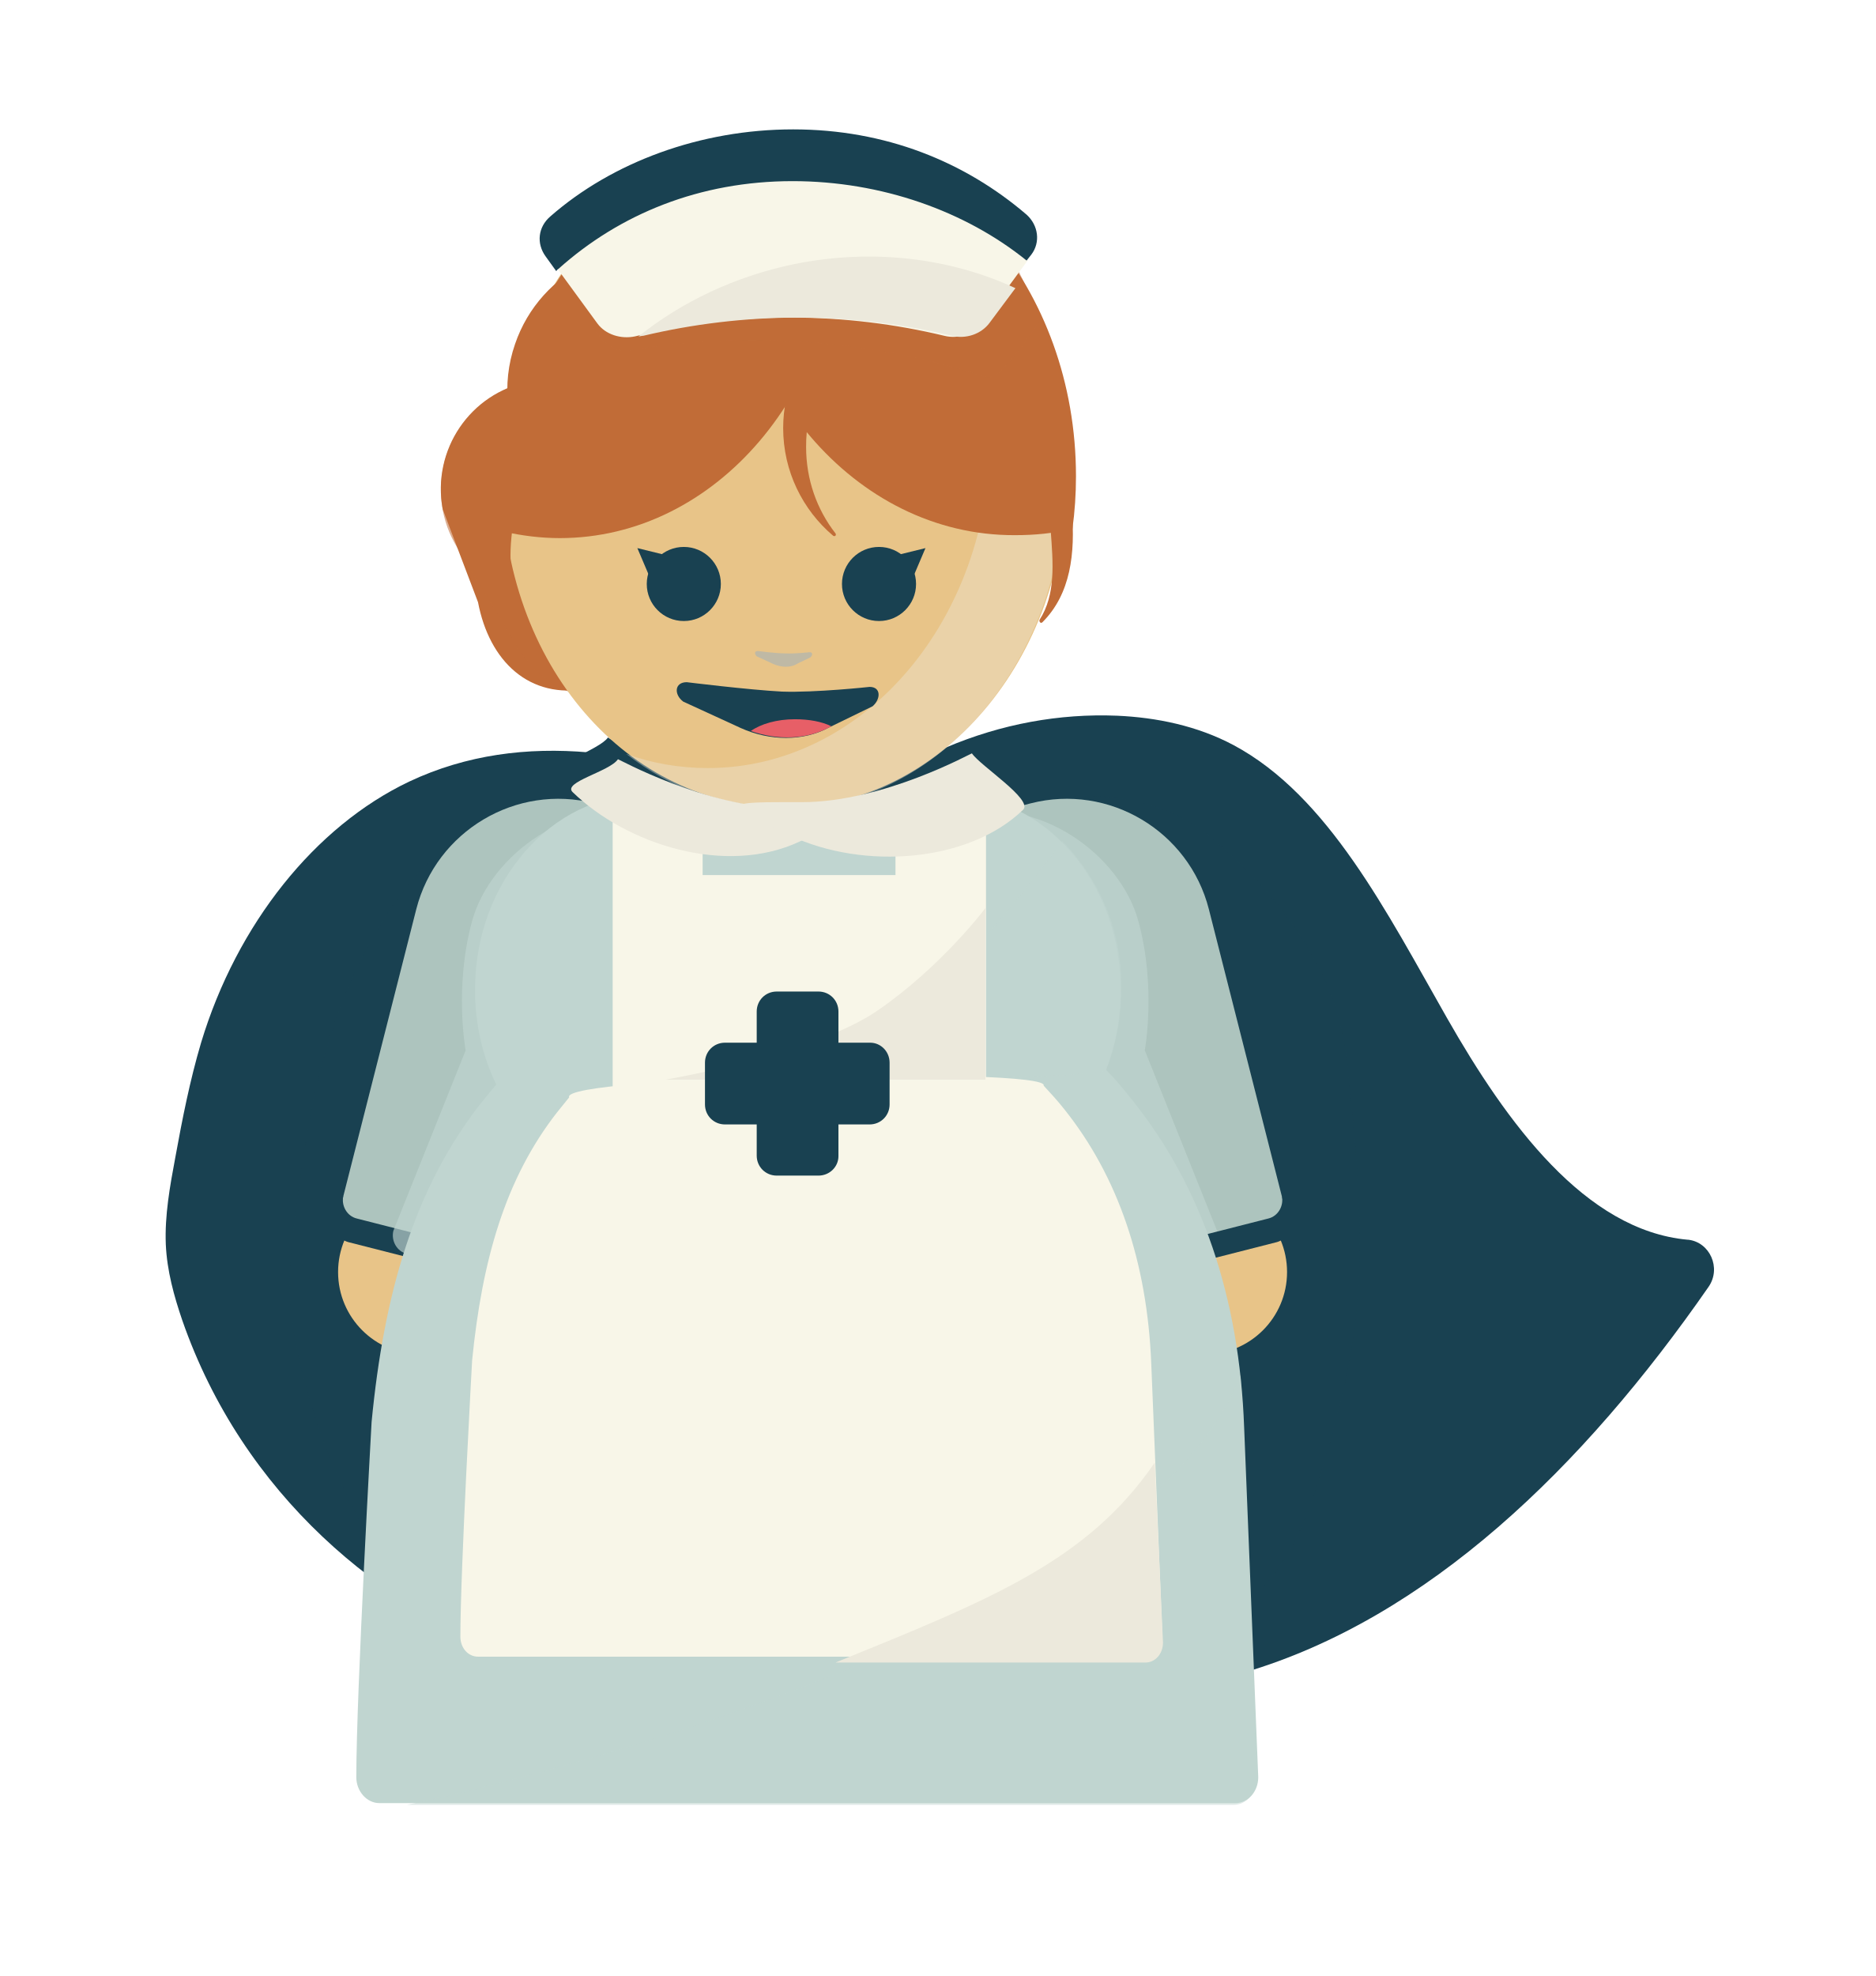
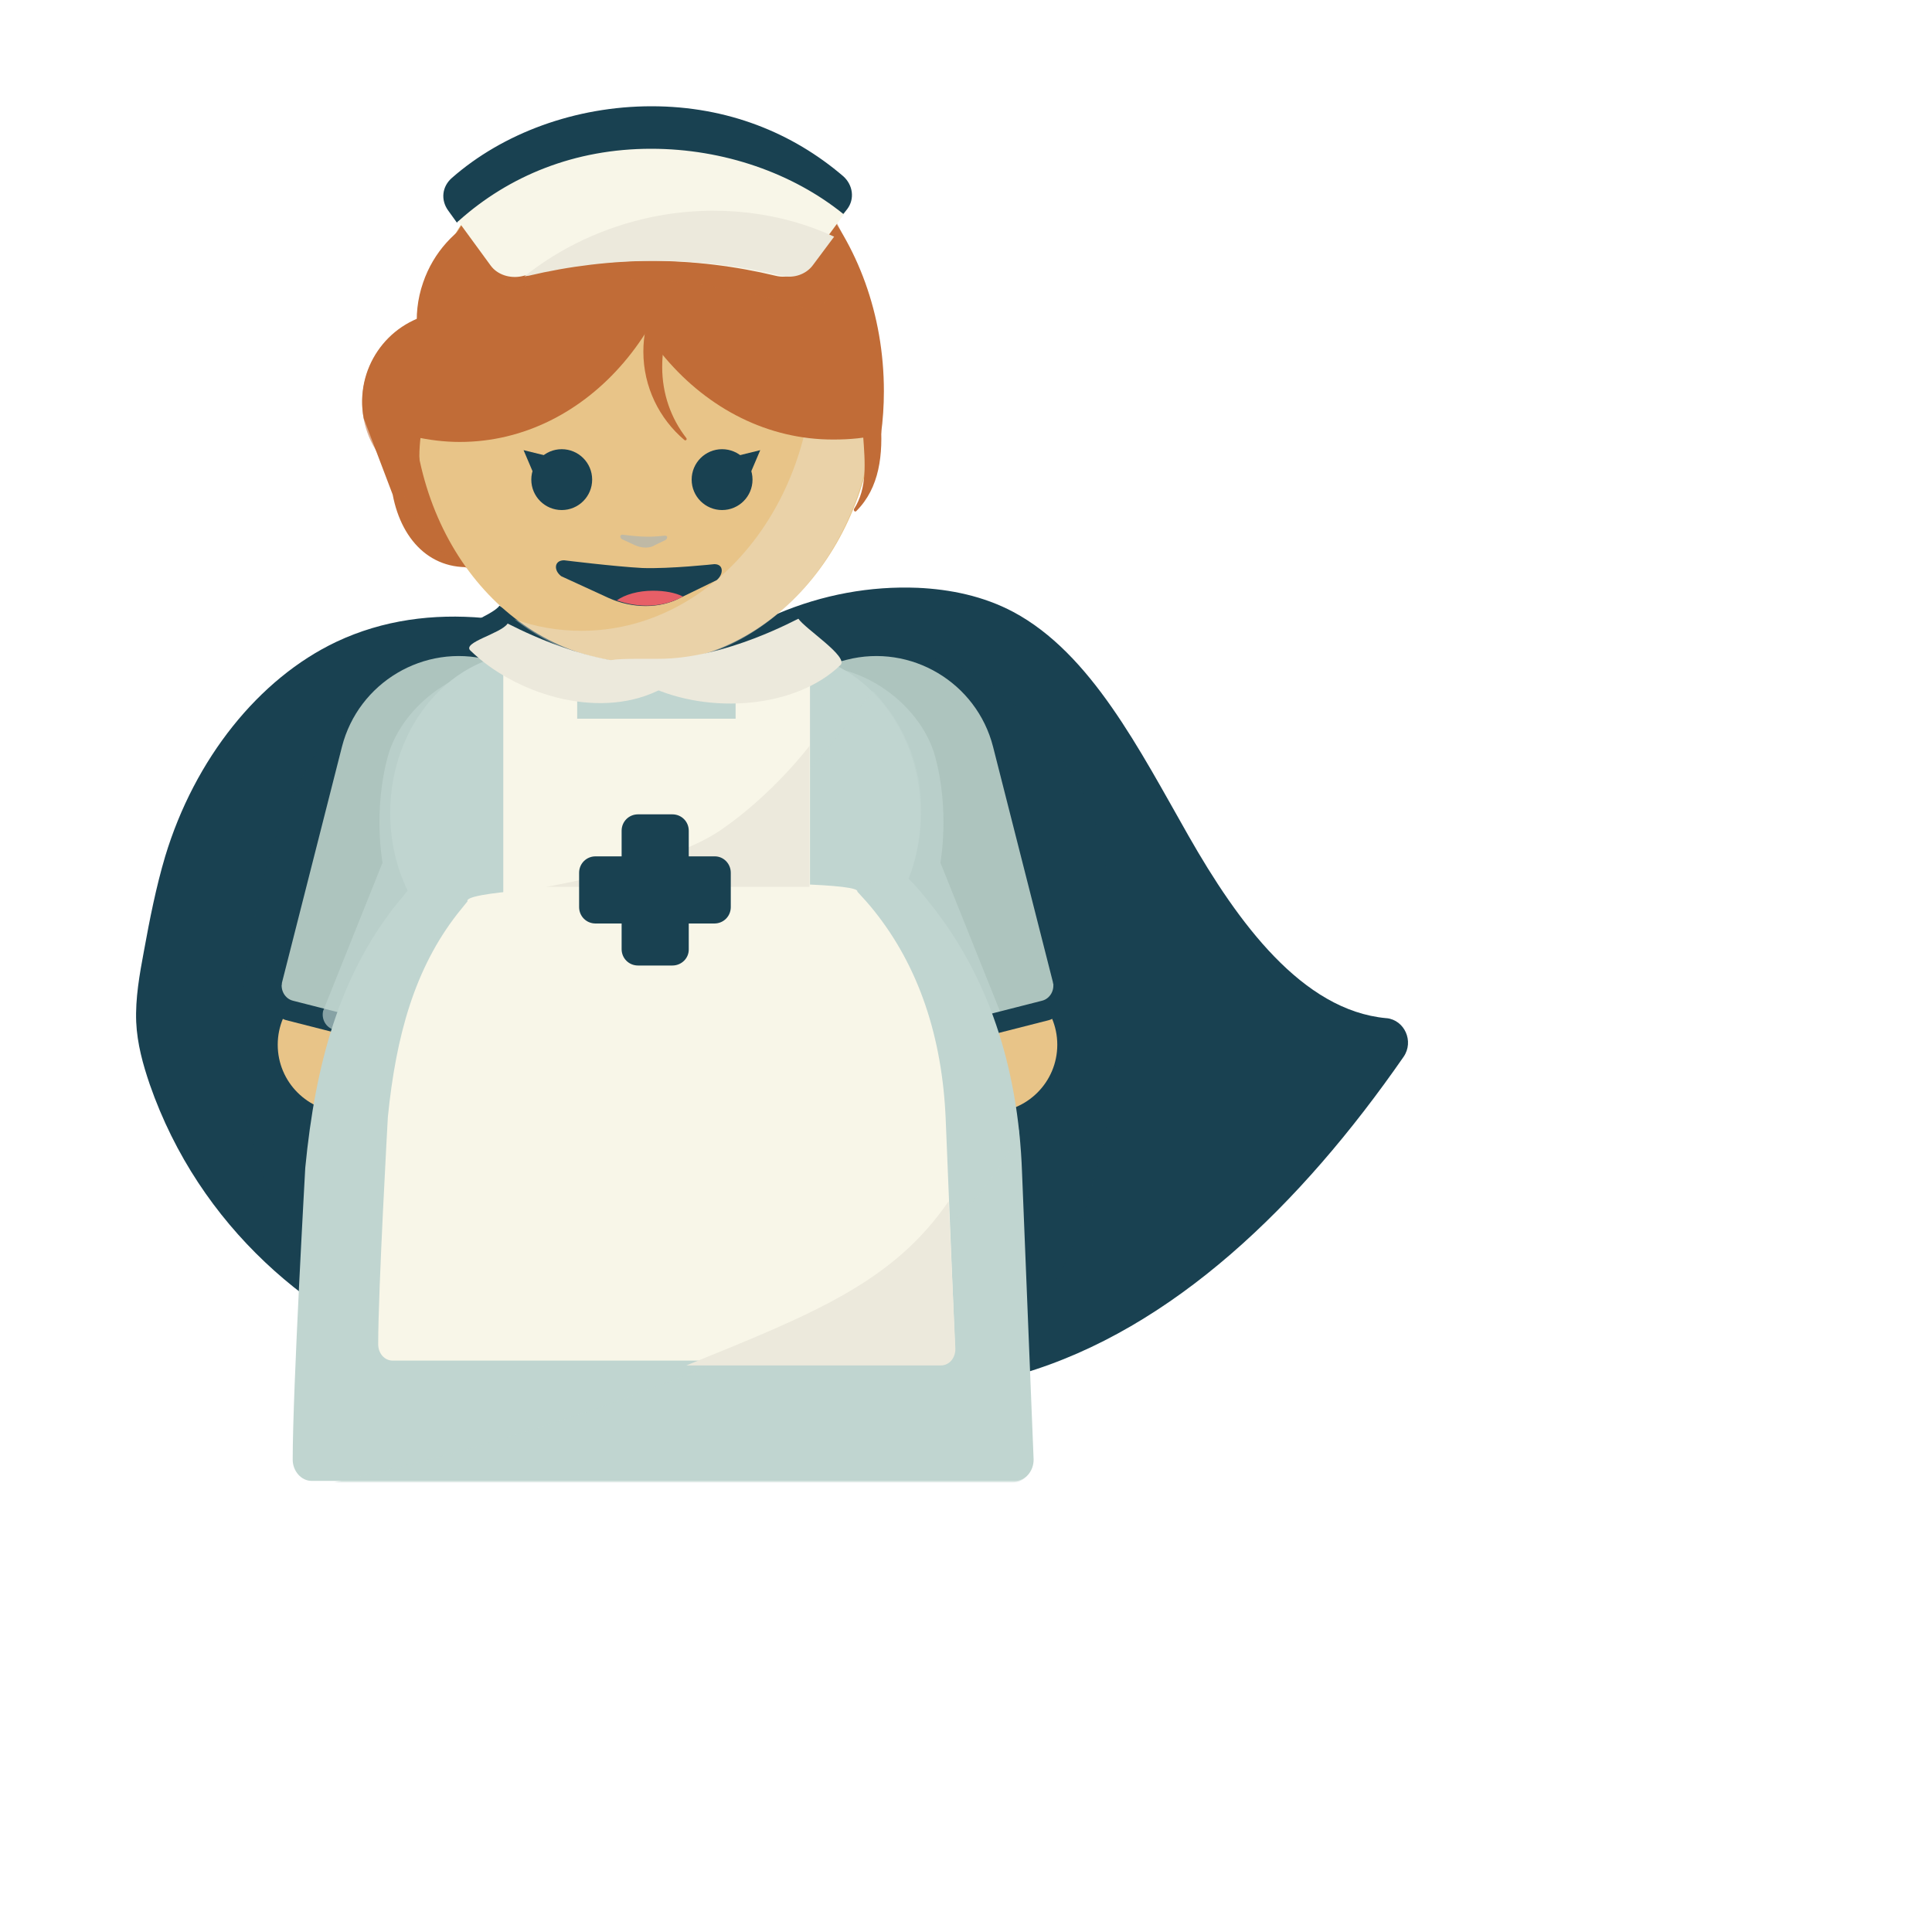
- <svg xmlns="http://www.w3.org/2000/svg" id="Layer_1" class="florence" viewBox="0 0 319 336">
+ <svg xmlns="http://www.w3.org/2000/svg" id="Layer_1" class="florence" viewBox="0 0 400 400" preserveAspectRatio="true">
  <style>.st0{fill:#194151}.st1{opacity:.42}.st2{fill:#e8c488}.st3{fill:#adc4be}.st4{opacity:.66;fill:#c0d5d0;enable-background:new}.st5{fill:#c16c37}.st7{fill:#c0d5d0}.st10{fill:#f8f6e8}.st14{fill:#ece9dc}</style>
  <g class="cape">
    <path class="st0" d="M130.9 136.1c-19.8-8.3-41.8-12.4-61.3-3.2-16 7.6-29.3 24.2-35.4 44.4-1.9 6.4-3.2 13-4.4 19.6-.9 4.8-1.8 9.8-1.6 14.7.2 4.5 1.4 8.8 2.8 12.9 10.3 29.6 33.8 49.2 58.4 57.9s50.6 8 76.1 7.3c15.5-.4 31.1-.8 46.1-5.3 31.2-9.2 57.7-34.9 79-65.6 2.2-3.2.2-7.6-3.5-8h-.1c-17.4-1.6-30.7-19.8-40.9-37.7-10.2-17.9-20.2-37.8-36.3-46.4-6.2-3.3-13.1-4.7-19.8-5-9.8-.4-19.7 1.4-29.1 5.4" />
  </g>
  <g class="st1">
    <path class="st0" d="M148.7 141.8c-13.1-8.9 42.2 107.6 44.5 118.8 4.3 20.6 22.5 19.6 31.1-8.9 7.4-24.5 8.7-35.5 4.8-71.3-1.8-16.5-12.8-29.3-23.2-38.1-4-3.4-8.7-5.2-13.5-6.2-6.9-1.4-14.2-.9-21.3 1.4" />
  </g>
  <g class="st1">
    <path class="st0" d="M123.5 144.6c-14.3-8.3-30.2-12.4-44.3-3.2-11.6 7.6-21.2 24.2-25.6 44.4-1.4 6.4-2.3 13-3.2 19.6-.7 4.8-1.3 9.8-1.1 14.7.2 4.5 1 8.8 2 12.9 7.4 29.6 24.4 49.2 42.2 57.9" />
  </g>
  <circle class="st2" cx="71.5" cy="216.3" r="14" />
  <path class="st3" d="M109.5 223.9l-49.8-12.7c-1.7-.4-2.7-2.2-2.3-3.9l13.4-52.7c3.4-13.3 17-21.4 30.3-18l7.7 2c13.3 3.4 21.4 17 18 30.3l-13.4 52.7c-.4 1.7-2.2 2.7-3.9 2.3z" />
  <path class="st0" d="M56.9 207.3c-.4 1.7.6 3.4 2.3 3.9l49.8 12.7c1.7.4 3.4-.6 3.9-2.3l.6-2.5c-.8.8-1.9 1.1-3 .8l-49.8-12.7c-1.7-.4-2.7-2.2-2.3-3.9" />
  <circle class="st2" cx="204.9" cy="216.3" r="14" />
  <path class="st3" d="M166.9 223.9l49.8-12.7c1.7-.4 2.7-2.2 2.3-3.9l-13.4-52.7c-3.4-13.3-17-21.4-30.3-18l-7.7 2c-13.3 3.4-21.4 17-18 30.3l13.4 52.7c.5 1.7 2.2 2.7 3.9 2.3z" />
  <path class="st4" d="M154.9 225.9l49.8-12.7c1.7-.4 2.7-2.2 2.3-3.9l-12.3-30.7s2-10.7-1.1-22-17-21.4-30.3-18l-7.7 2c-13.3 3.4-21.4 17-18 30.3l13.4 52.7c.5 1.7 2.2 2.7 3.9 2.3z" />
  <path class="st5" d="M103 117.1h-3c-10 1.9-16.8-4.7-18.7-14.7l-6-15.8C73.4 76.5 80 66.8 90 64.9s19.8 4.7 21.7 14.7l3 15.8c1.9 10-1.7 19.8-11.7 21.7z" />
  <path d="M115 115.6l-1.3.8c-8.7 5.3-20.2 2.6-25.5-6.1L77.7 93c-5.3-8.7-2.6-20.2 6.1-25.5l1.3-.8c8.7-5.3 20.2-2.6 25.5 6.1L121.1 90c5.4 8.8 2.6 20.2-6.1 25.6z" opacity=".55" fill="#c16c37" />
  <path class="st4" d="M119 225.9l-49.8-12.7c-1.7-.4-2.7-2.2-2.3-3.9l12.3-30.7s-2-10.7 1.1-22 17-21.4 30.3-18l7.7 2c13.3 3.4 21.4 17 18 30.3l-13.4 52.7c-.4 1.7-2.2 2.7-3.9 2.3z" />
  <path class="st0" d="M219.5 207.3c.4 1.7-.6 3.4-2.3 3.9l-49.8 12.7c-1.7.4-3.4-.6-3.9-2.3l-.6-2.5c.8.8 1.9 1.1 3 .8l49.8-12.7c1.7-.4 2.7-2.2 2.3-3.9" />
  <path class="st7" d="M214 302.2c0 2.4-1.7 4.4-3.9 4.4H64.5c-2.1 0-3.9-2-3.9-4.4 0-14.6 2.6-60.2 2.6-60.4 2.1-21.8 7.2-39.6 18.5-54.1l2.7-3.3c-2.3-4.7-3.6-10.2-3.6-15.9v-.3c0-18.2 13-33.1 28.8-33.1h52.2c15.8 0 28.8 14.9 28.8 33.1v.3c0 4.8-.9 9.3-2.5 13.4 1.6 1.6 3.1 3.4 4.5 5.2 11.8 14.7 18.2 33.5 19 55.6l2.4 59.5z" />
  <path d="M213.7 302.5c0 2.4-1.7 4.4-3.9 4.4H69.2c30.8-6.5 126.4-32.5 141.8-73.1l2.7 68.7z" opacity=".5" fill="#c0d5d0" />
  <path d="M141 182.8c15-6.1 39.7-39.8 39.7-39.8 9.6 10.1 10.2 21 10 26 0 0 .1 6-2.5 12.8 1.6 1.6-48.2 2.1-47.2 1z" opacity=".49" fill="#c0d5d0" />
  <path class="st10" d="M197.7 278.3c0 1.9-1.3 3.4-3 3.4H81.3c-1.7 0-3-1.5-3-3.4 0-11.4 2-46.9 2-47 1.7-17 5.6-30.8 14.4-42.1.7-.9 1.4-1.7 2.1-2.6-1.8-3.7 82-5.2 80.7-2 1.2 1.3 2.4 2.6 3.5 4 9.2 11.5 14.1 26.1 14.8 43.2l1.9 46.5z" />
  <path class="st7" d="M50.7 241.7v.8-.8z" />
  <path class="st10" d="M152.3 129.3v19.5h-32.8v-19.5l-15.3 1v56.2h63.5v-56.2l-15.4-1z" />
  <path class="st0" d="M131.3 134.7c13.2 0 14.4-.2 2 5.7-12.6 5.9-29.4.5-38.6-8.4-1.8-1.7 7.3-4.5 8.7-6.6 0 0 14 9.3 27.9 9.3z" />
  <path class="st0" d="M137.8 133.7c-13.2 0-14.4-.2-2 5.7 12.6 5.9 30.4 4.5 39.6-4.4 1.8-1.7-7.3-7.5-8.7-9.6 0 0-15 8.3-28.9 8.3z" />
  <path class="st2" d="M181.4 81c0 31.1-21.5 56.3-48 56.3s-48-24.1-48-56.3c0-31.1 21.5-56.3 48-56.3s48 25.2 48 56.3z" />
  <path d="M147 27.4c12.9 10.1 21.4 27.3 21.4 46.9 0 31.1-21.5 56.3-48 56.3-4.8 0-9.5-.8-13.9-2.4 7.6 5.9 16.7 9.4 26.6 9.4 26.5 0 48-25.2 48-56.3-.1-25.4-14.4-46.9-34.1-53.9z" opacity=".38" fill="#ece9dc" />
  <path class="st5" d="M152.8 68.1c-3.9.3-7.6 1.5-10.7 3.4-.3.2-.6-.2-.4-.5 3.9-3.6 9-6 14.7-6.4 13.3-1 24.9 8.9 25.9 22.2.6 7.3-.2 14.2-5 19-.3.3-.6-.1-.5-.4 2.8-4.3 2.3-9.7 1.9-15.2-1-13.2-12.6-23.1-25.9-22.1zm-9.6-32.9c0-3-.2-5.9-.6-8.7-3.1-.7-6.3-1.1-9.5-1.1-26.5 0-48 25.2-48 56.3 0 3 .2 5.9.6 8.7 3.1.7 6.3 1.1 9.5 1.1 26.6 0 48-25.2 48-56.3z" />
  <path class="st5" d="M123.4 33.3c0-3 .2-6 .6-8.9 3.2-.8 6.4-1.1 9.8-1.1C161 23.3 183 49.1 183 81c0 3-.2 6-.6 8.9-3.2.8-6.4 1.1-9.8 1.1-27.2.1-49.2-25.7-49.2-57.7z" />
  <circle class="st0" cx="116.3" cy="99.3" r="6.3" />
  <path class="st0" d="M110.4 97.9l-2-4.7 6.1 1.5-4.1 3.2z" />
  <circle class="st0" cx="149.5" cy="99.3" r="6.3" />
  <path class="st0" d="M155.4 97.9l2-4.7-6.1 1.5 4.1 3.2z" />
  <path class="st5" d="M161.2 51.9c3.9 0 7.7.9 11 2.6.3.2.6-.3.3-.5-4.1-3.3-9.4-5.3-15.1-5.3-13.3 0-24.2 10.8-24.2 24.1 0 7.3 3.3 13.9 8.5 18.3.3.2.6-.1.4-.4-3.2-4.1-5-9.2-5-14.7-.1-13.3 10.7-24.1 24.1-24.1zm-40.3-4c3.7 1.3 6.9 3.4 9.5 6 .2.3.6-.1.5-.4-2.8-4.5-7.2-8.1-12.6-9.9-12.6-4.4-26.4 2.3-30.7 14.9-2.4 6.9-1.4 14.2 2 20.1.2.3.6.1.5-.2-1.7-4.9-1.8-10.3 0-15.6 4.4-12.6 18.1-19.3 30.8-14.9z" />
  <path class="st5" d="M114 65.8c3.9.6 7.4 2.1 10.5 4.2.3.2.6-.2.4-.4-3.6-3.9-8.5-6.6-14.2-7.4-13.2-2-25.5 7.1-27.4 20.3-1.1 7.2.2 14.6 4.7 19.7.2.3.7 0 .5-.3-2.5-4.5-1.7-10.2-.8-15.7C89.5 73 100.8 63.9 114 65.8z" />
  <path class="st0" d="M126 123.8l-9.8-4.5c-1.6-1.2-1.5-3.3.6-3.3 0 0 10.5 1.3 16.2 1.6 5.7.2 14.9-.8 14.9-.8 2 0 1.9 2.1.5 3.3l-7.4 3.6c-4.4 2.4-10.1 2.3-15 .1z" />
  <path d="M131.5 112.9l-2.8-1.3c-.4-.4-.4-.9.2-.9 0 0 3 .4 4.6.4 1.6.1 4.2-.2 4.2-.2.6 0 .5.6.1.9l-2.1 1c-1.2.8-2.8.7-4.2.1z" fill="#bfb9a5" />
  <path d="M137.8 58.2c10.4.8 20.4 2.8 29.8 5.9 2.8.9 7.8-7.9 9.6-9.9l-4.1-8.4c2-2.3-72.3 9.7-72.3 9.7 1.4 2.3 3.4 4.5 6.2 4.1 9.9-1.7 20.2-2.2 30.8-1.4z" opacity=".5" fill="#c16c37" />
  <path class="st14" d="M134 137.4c13.2 0 14.4-.2 2 5.7-12.6 5.9-29.4.5-38.6-8.4-1.8-1.7 6.3-3.5 7.7-5.6 0-.1 15 8.3 28.9 8.3zM149.3 171.8c-10.8 7.5-36.2 11.8-36.2 11.8h54.5v-29.2c.1-.1-7.4 9.9-18.3 17.4z" />
  <path class="st14" d="M136.4 136.4c-13.2 0-14.4-.2-2 5.7 12.6 5.9 30.4 4.5 39.6-4.4 1.8-1.7-7.3-7.5-8.7-9.6 0-.1-15 8.3-28.9 8.3z" />
  <path class="st0" d="M139.2 199.9h-7.1c-1.9 0-3.4-1.5-3.4-3.4V172c0-1.9 1.5-3.4 3.4-3.4h7.1c1.9 0 3.4 1.5 3.4 3.4v24.6c0 1.8-1.5 3.3-3.4 3.3z" />
  <path class="st0" d="M151.3 180.7v7.1c0 1.9-1.5 3.4-3.4 3.4h-24.6c-1.9 0-3.4-1.5-3.4-3.4v-7.1c0-1.9 1.5-3.4 3.4-3.4H148c1.8 0 3.3 1.5 3.3 3.4z" />
  <path class="st10" d="M134.5 54c9 0 17.8 1.1 26.1 3.1 2.4.6 5-.3 6.4-2.2l7.7-10.5c1.5-2.1 1.2-4.9-.8-6.6-10.2-8.8-24.1-14.2-39.4-14.2-15.5 0-29.5 5.5-39.7 14.4-2 1.7-2.3 4.5-.8 6.6l7.6 10.4c1.4 1.9 4 2.7 6.4 2.2 8.5-2.1 17.3-3.2 26.5-3.2z" />
  <path class="st14" d="M135.8 54c9 0 17.8 1.1 26.1 3.1 2.4.6 5-.3 6.4-2.2l4.4-5.9c-11-5.1-24.2-6.8-37.6-4.1C125 47 116 51.3 108.6 57.2c.3 0 .5-.1.8-.1 8.4-2 17.3-3.1 26.4-3.1z" />
  <path class="st0" d="M134.8 30.8c15.1 0 29.4 5.1 39.8 13.5l.8-1c1.6-2.1 1.2-5-.8-6.8-10.5-9-24-14.5-39.7-14.5-15.8 0-30.8 5.6-41.3 14.8-2.1 1.8-2.4 4.6-.8 6.8l1.8 2.5c.1-.1.2-.3.4-.4 10.4-9.3 24-14.9 39.8-14.9z" />
  <path d="M127.7 124.3c4.5 1.6 9.5 1.5 13.5-.7l.2-.1c-1.6-.8-3.8-1.2-6.2-1.2-3.1 0-5.8.8-7.5 2z" fill="#e75f67" />
  <path class="st14" d="M197.8 279.3c0 1.9-1.3 3.4-3 3.4h-52.7c26.3-10.7 42.8-17.2 54.3-34l1.4 30.6z" />
</svg>
